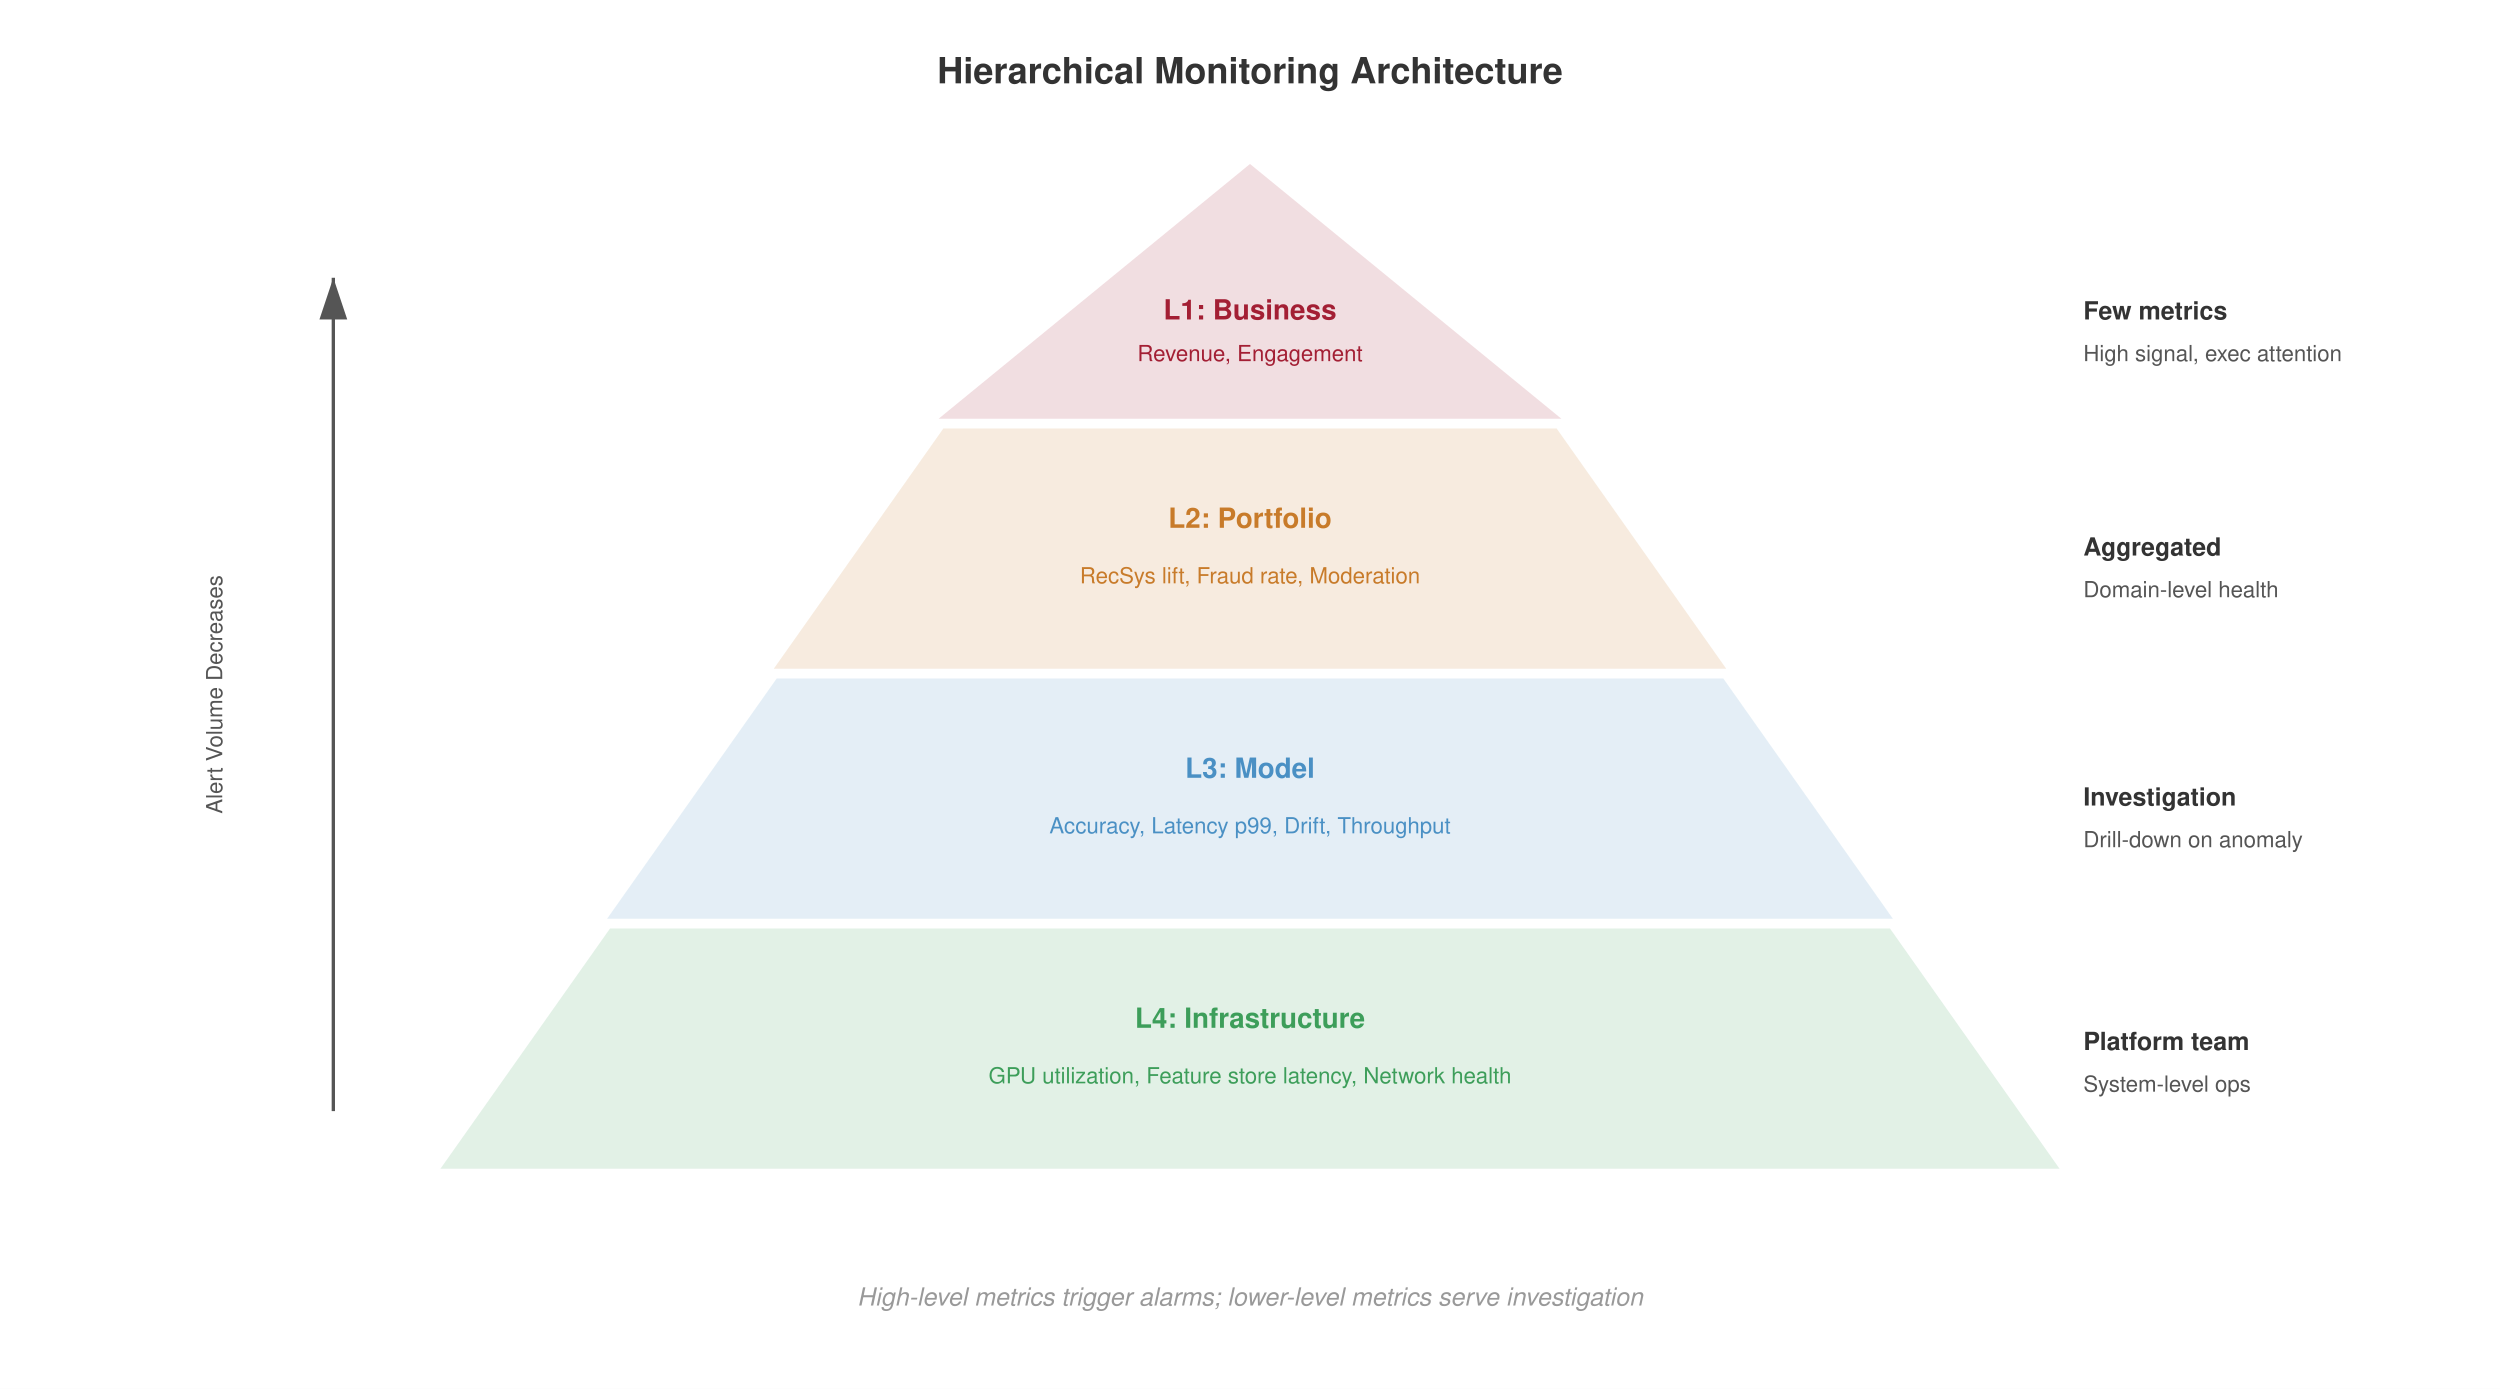
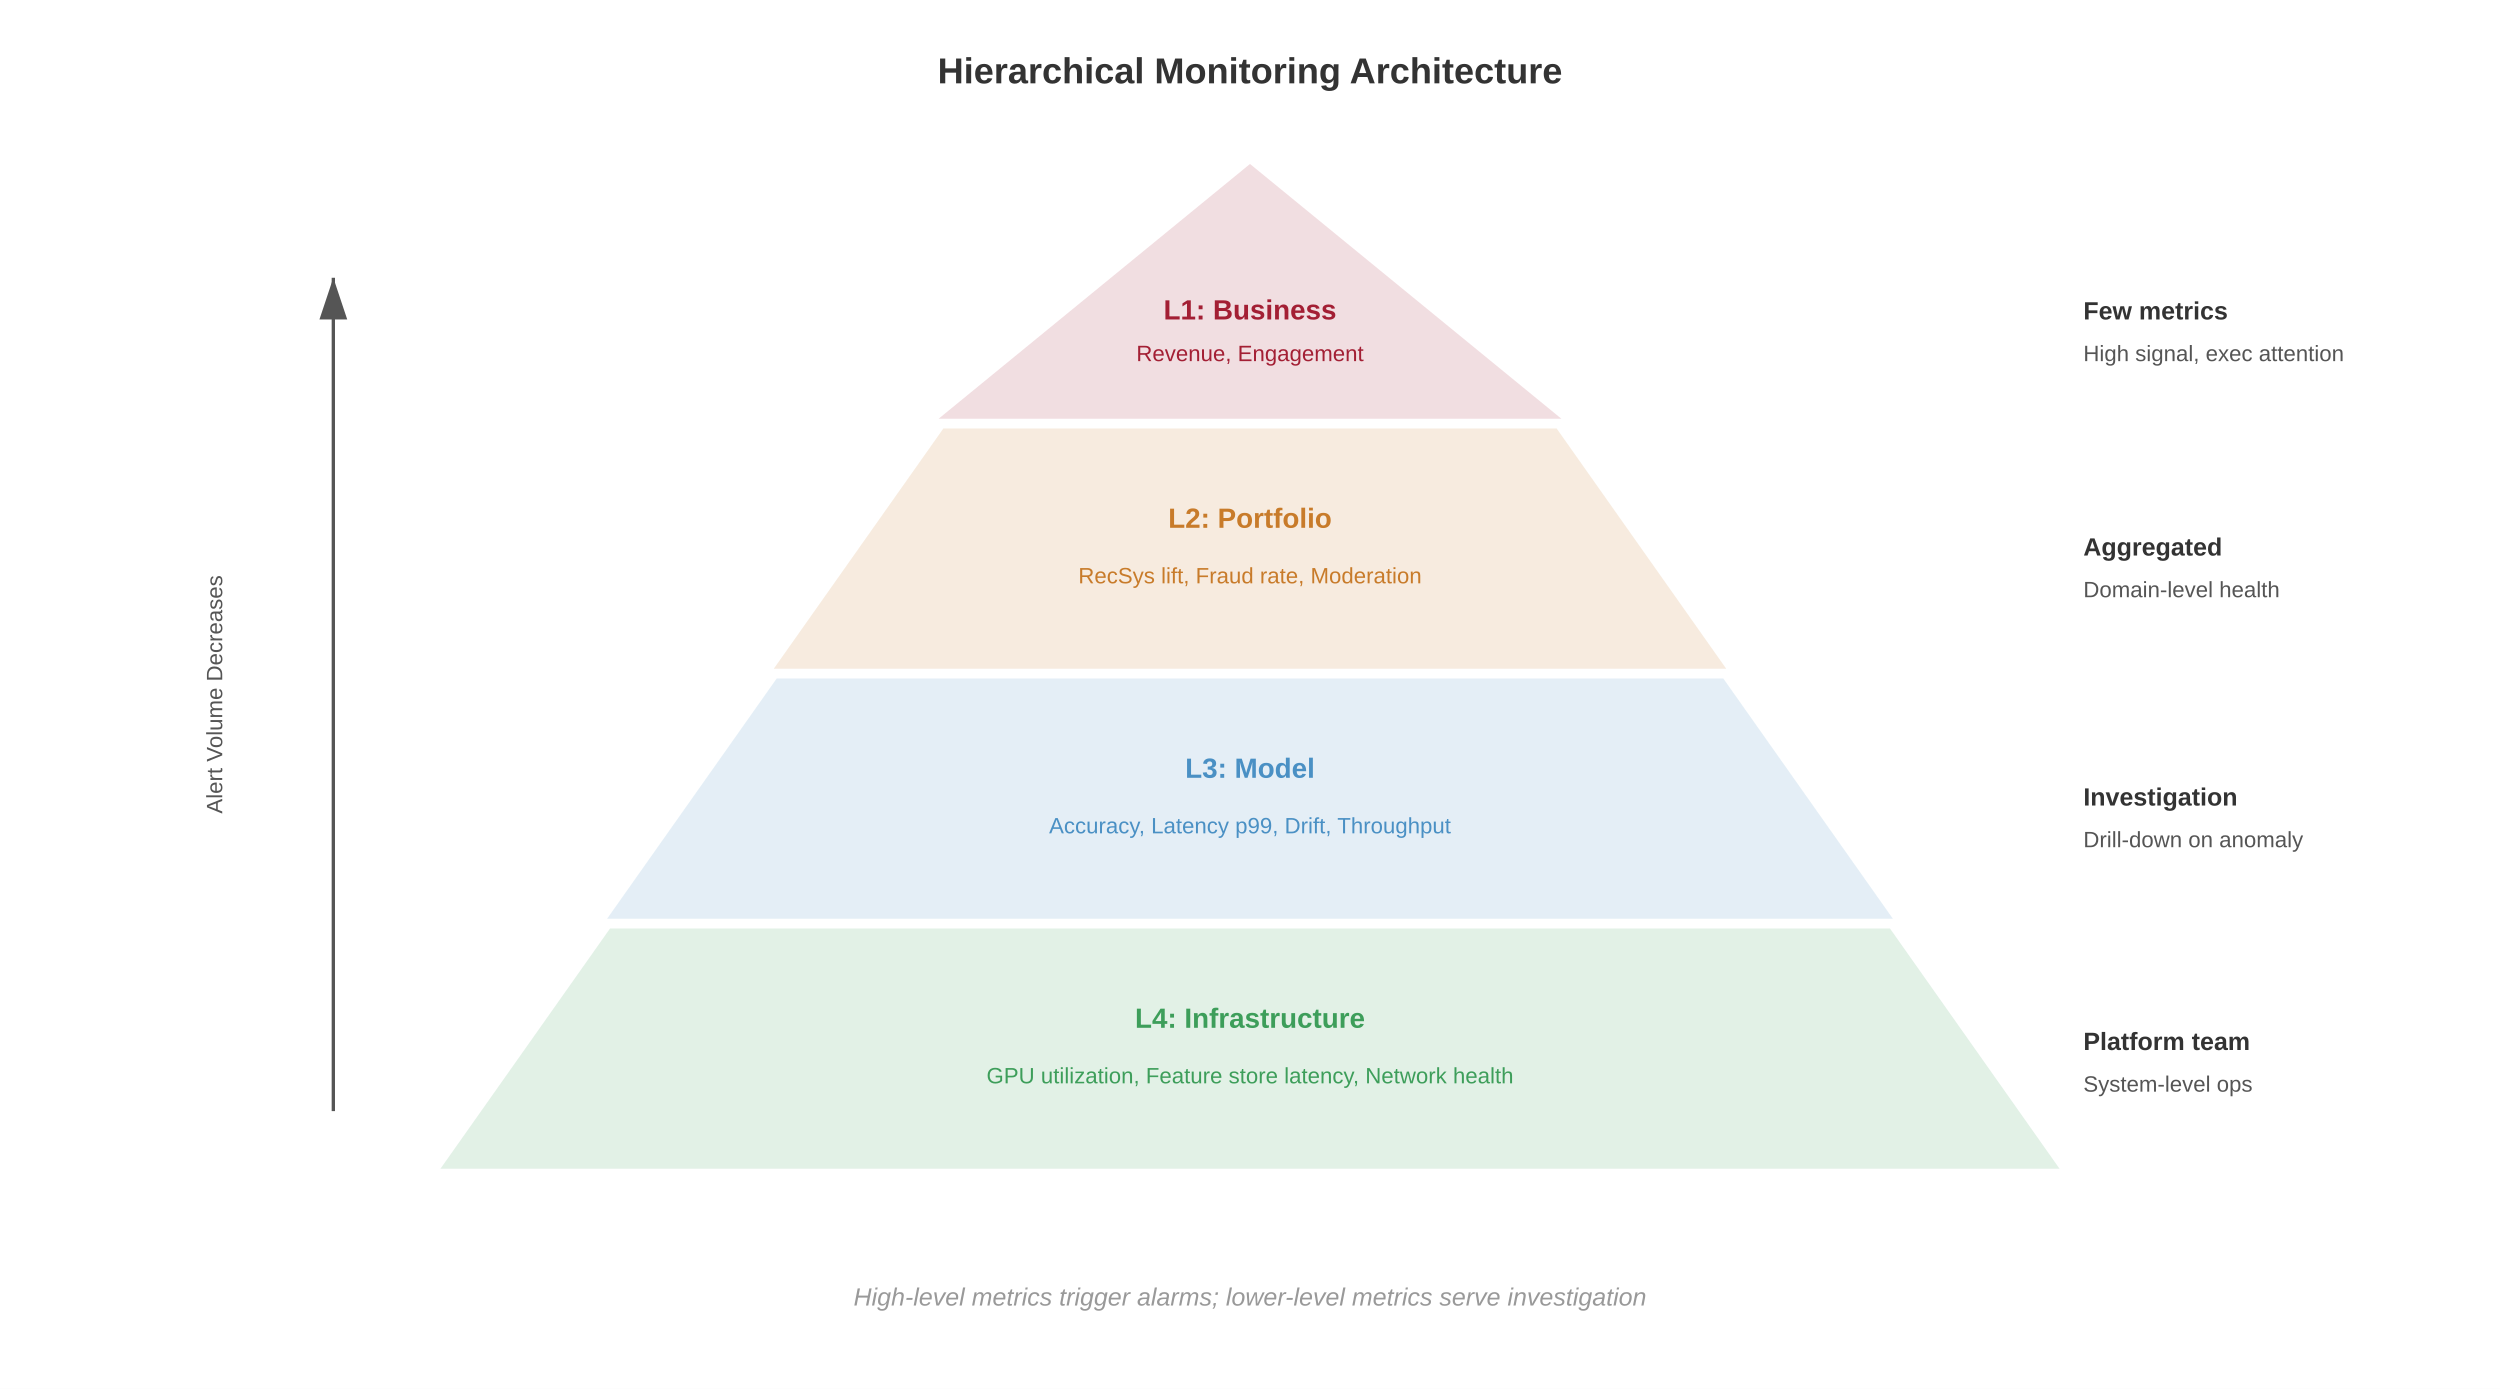
- <svg xmlns="http://www.w3.org/2000/svg" viewBox="0 0 900 500" font-family="Helvetica, Arial, sans-serif">
+ <svg xmlns="http://www.w3.org/2000/svg" font-family="Arial, Helvetica, sans-serif" viewBox="0 0 900 500">
  <rect width="900" height="500" fill="#fff" />
  <text x="450" y="30" font-size="13" font-weight="700" fill="#333" text-anchor="middle">Hierarchical Monitoring Architecture</text>
  <polygon points="450,60 560,150 340,150" fill="#a31f34" opacity="0.15" stroke="#a31f34" stroke-width="1.5" />
  <text x="450" y="115" font-size="10" font-weight="700" fill="#a31f34" text-anchor="middle">L1: Business</text>
  <text x="450" y="130" font-size="8" fill="#a31f34" text-anchor="middle">Revenue, Engagement</text>
  <polygon points="340,155 560,155 620,240 280,240" fill="#c87b2a" opacity="0.15" stroke="#c87b2a" stroke-width="1.5" />
  <text x="450" y="190" font-size="10" font-weight="700" fill="#c87b2a" text-anchor="middle">L2: Portfolio</text>
  <text x="450" y="210" font-size="8" fill="#c87b2a" text-anchor="middle">RecSys lift, Fraud rate, Moderation</text>
  <polygon points="280,245 620,245 680,330 220,330" fill="#4a90c4" opacity="0.15" stroke="#4a90c4" stroke-width="1.5" />
  <text x="450" y="280" font-size="10" font-weight="700" fill="#4a90c4" text-anchor="middle">L3: Model</text>
  <text x="450" y="300" font-size="8" fill="#4a90c4" text-anchor="middle">Accuracy, Latency p99, Drift, Throughput</text>
  <polygon points="220,335 680,335 740,420 160,420" fill="#3d9e5a" opacity="0.15" stroke="#3d9e5a" stroke-width="1.5" />
  <text x="450" y="370" font-size="10" font-weight="700" fill="#3d9e5a" text-anchor="middle">L4: Infrastructure</text>
  <text x="450" y="390" font-size="8" fill="#3d9e5a" text-anchor="middle">GPU utilization, Feature store latency, Network health</text>
  <text x="750" y="115" font-size="9" font-weight="700" fill="#333">Few metrics</text>
  <text x="750" y="130" font-size="8" fill="#555">High signal, exec attention</text>
  <text x="750" y="200" font-size="9" font-weight="700" fill="#333">Aggregated</text>
  <text x="750" y="215" font-size="8" fill="#555">Domain-level health</text>
  <text x="750" y="290" font-size="9" font-weight="700" fill="#333">Investigation</text>
  <text x="750" y="305" font-size="8" fill="#555">Drill-down on anomaly</text>
  <text x="750" y="378" font-size="9" font-weight="700" fill="#333">Platform team</text>
  <text x="750" y="393" font-size="8" fill="#555">System-level ops</text>
  <line x1="120" y1="100" x2="120" y2="400" stroke="#555" stroke-width="1.2" />
  <polygon points="120,100 115,115 125,115" fill="#555" />
  <text x="80" y="250" font-size="8" fill="#555" text-anchor="middle" transform="rotate(-90,80,250)">Alert Volume Decreases</text>
  <text x="450" y="470" font-size="9" fill="#999" font-style="italic" text-anchor="middle">High-level metrics trigger alarms; lower-level metrics serve investigation</text>
</svg>
